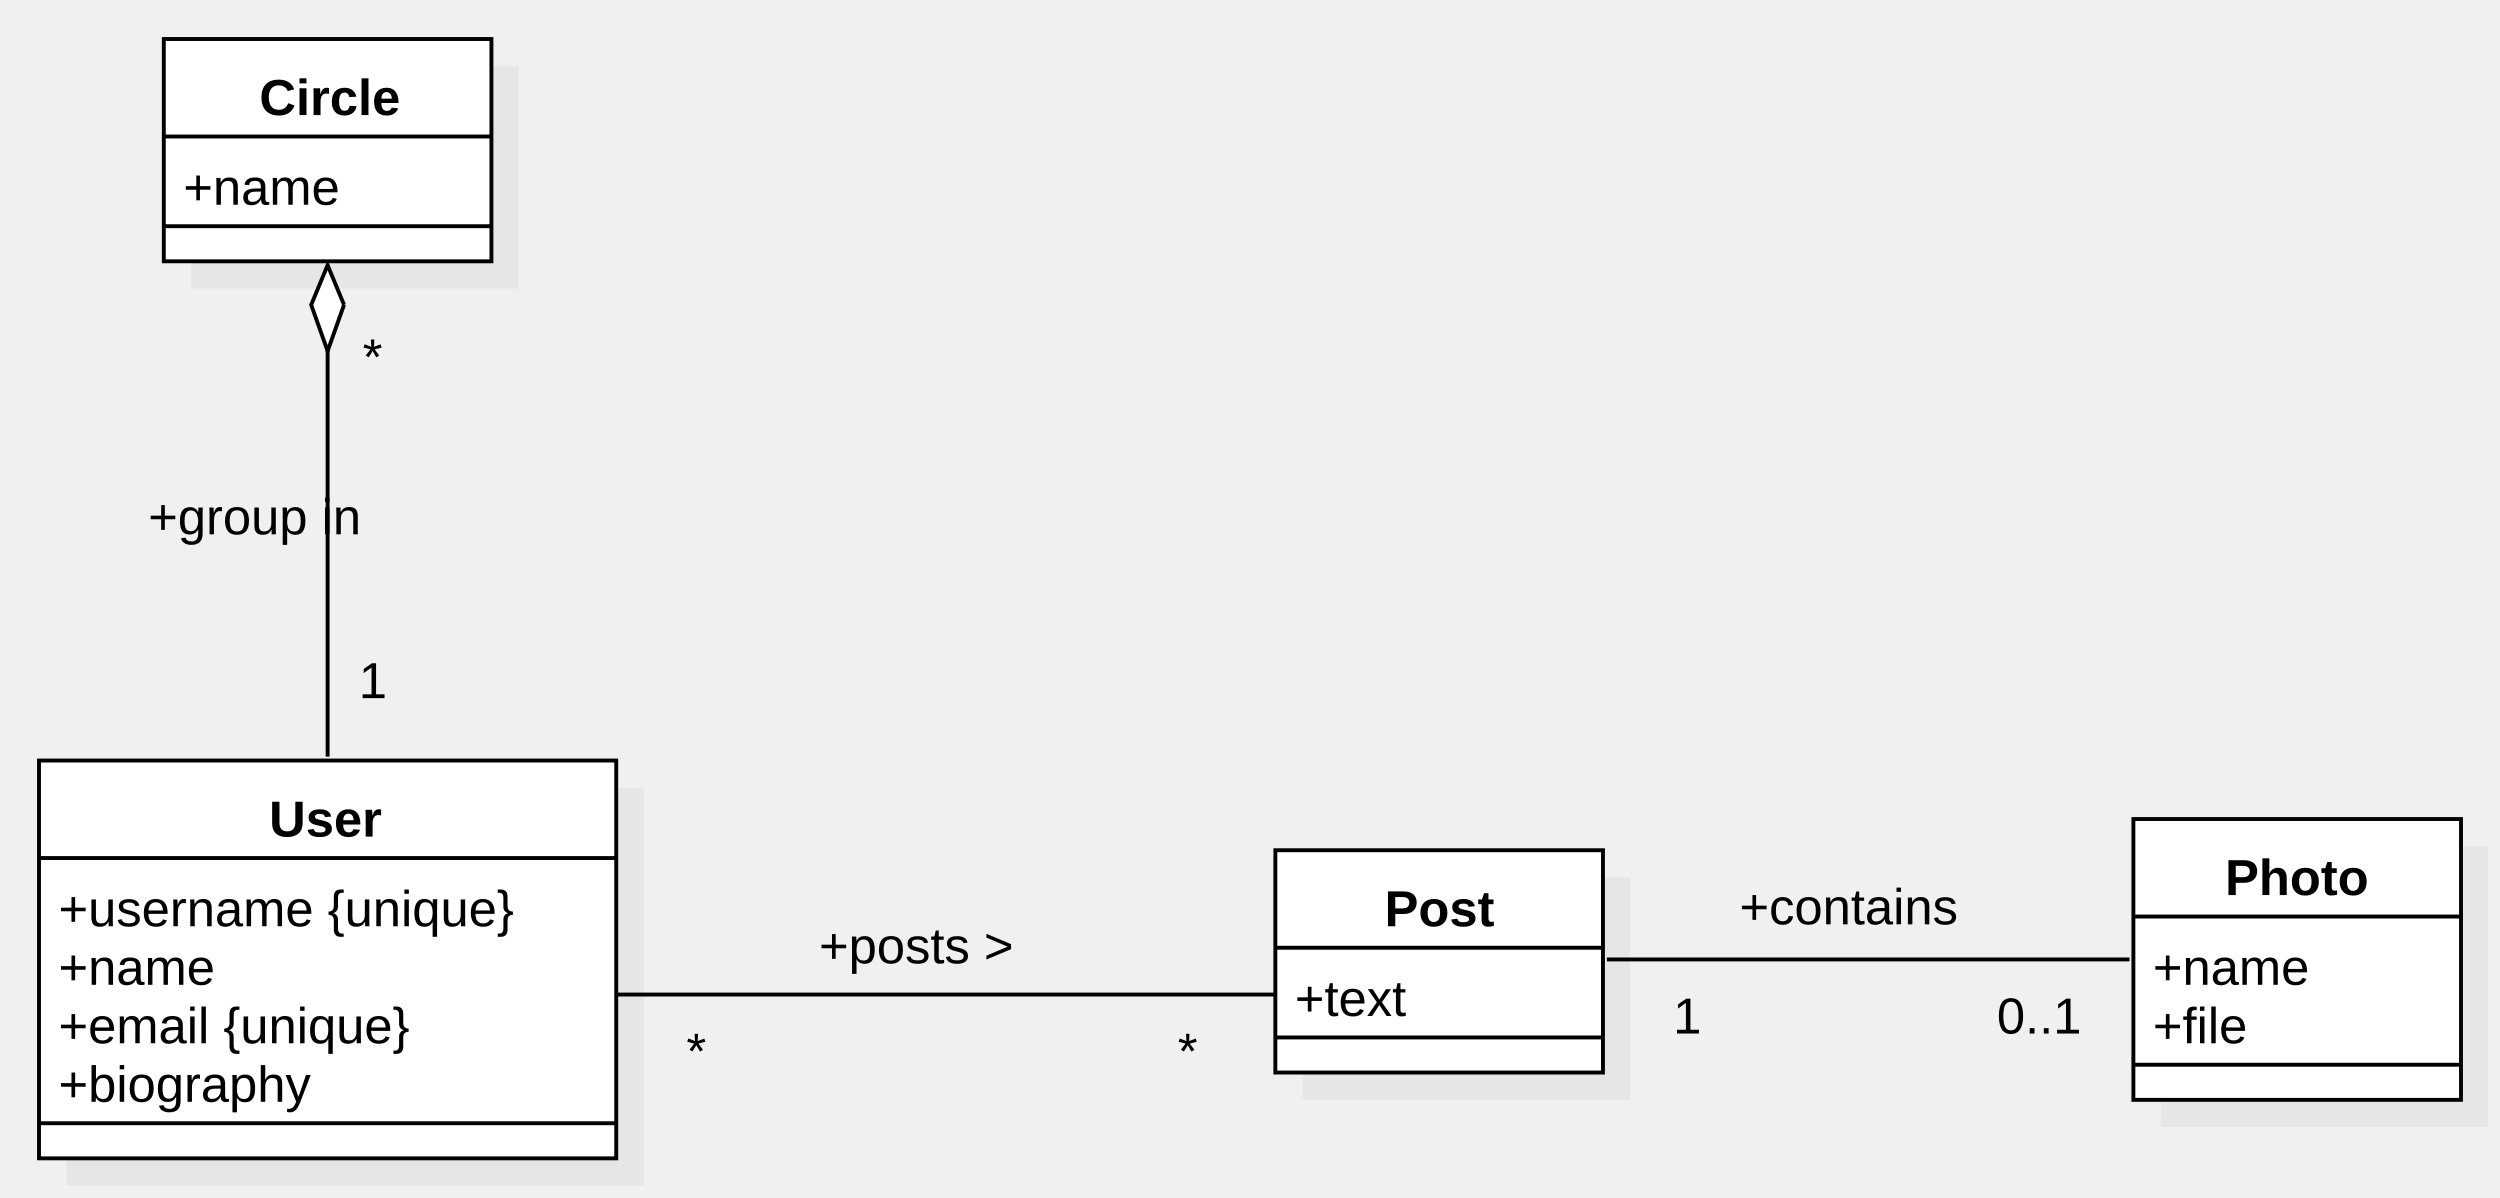
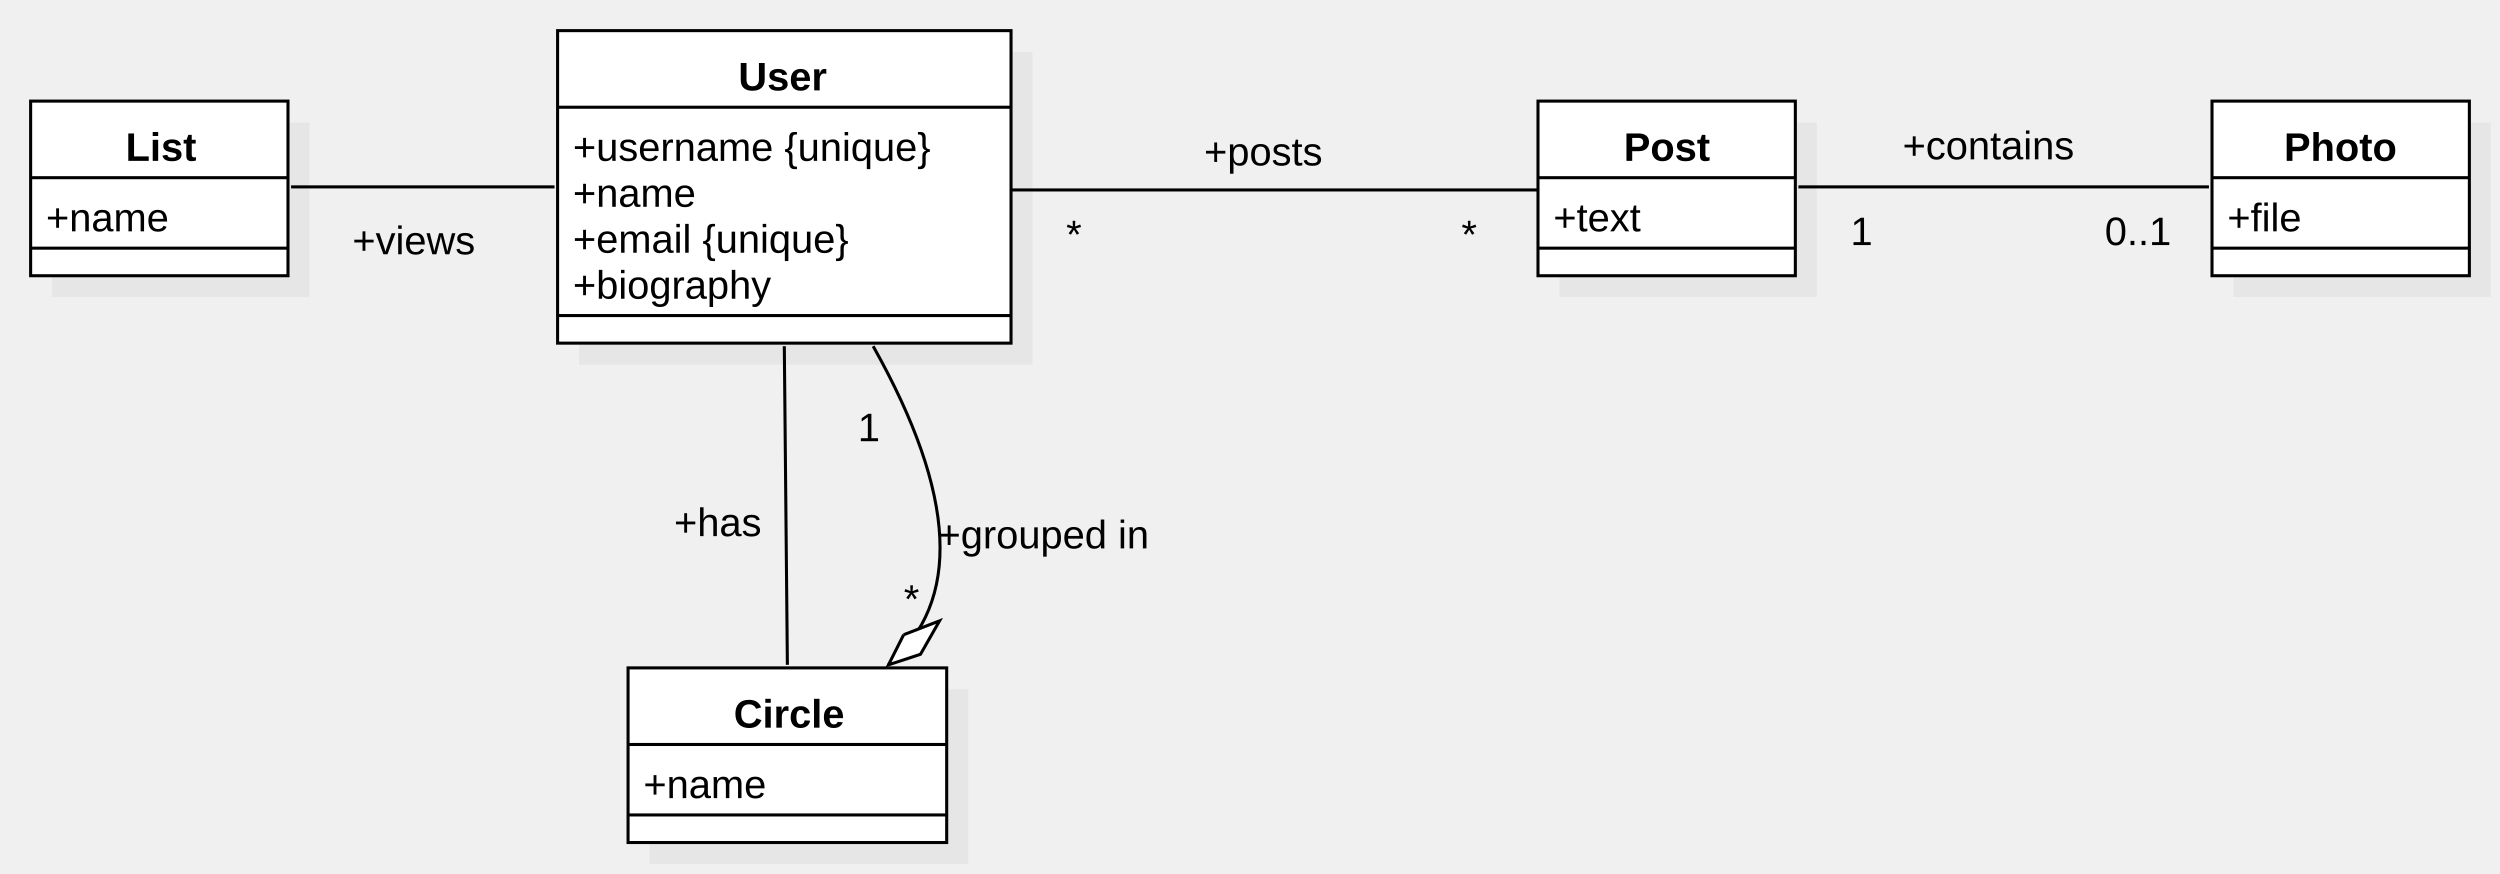
- <svg xmlns="http://www.w3.org/2000/svg" version="1.1" width="641" height="307">
+ <svg xmlns="http://www.w3.org/2000/svg" version="1.1" width="816" height="285">
  <defs />
  <g>
-     <g transform="translate(-161,-74) scale(1,1)">
-       <rect fill="#C0C0C0" stroke="none" x="178" y="276" width="148" height="102" opacity="0.2" />
-     </g>
-     <g transform="translate(-161,-74) scale(1,1)">
-       <rect fill="#ffffff" stroke="none" x="171" y="269" width="148" height="102" />
-     </g>
-     <g transform="translate(-161,-74) scale(1,1)">
-       <path fill="none" stroke="#000000" d="M 171 269 L 319 269 L 319 371 L 171 371 L 171 269 Z Z" stroke-miterlimit="10" />
-     </g>
-     <g transform="translate(-161,-74) scale(1,1)">
-       <path fill="none" stroke="#000000" d="M 171 294 L 319 294" stroke-miterlimit="10" />
-     </g>
-     <g transform="translate(-161,-74) scale(1,1)">
-       <path fill="none" stroke="#000000" d="M 171 362 L 319 362" stroke-miterlimit="10" />
-     </g>
-     <g transform="translate(-161,-74) scale(1,1)">
-       <g>
-         <path fill="none" stroke="none" />
-         <text fill="#000000" stroke="none" font-family="Arial" font-size="13px" font-style="normal" font-weight="bold" text-decoration="none" x="230" y="288.5">User</text>
-       </g>
-     </g>
-     <g transform="translate(-161,-74) scale(1,1)">
-       <g>
-         <path fill="none" stroke="none" />
-         <text fill="#000000" stroke="none" font-family="Arial" font-size="13px" font-style="normal" font-weight="normal" text-decoration="none" x="176" y="311.5">+username {unique}</text>
-       </g>
-     </g>
-     <g transform="translate(-161,-74) scale(1,1)">
-       <g>
-         <path fill="none" stroke="none" />
-         <text fill="#000000" stroke="none" font-family="Arial" font-size="13px" font-style="normal" font-weight="normal" text-decoration="none" x="176" y="326.5">+name</text>
-       </g>
-     </g>
-     <g transform="translate(-161,-74) scale(1,1)">
-       <g>
-         <path fill="none" stroke="none" />
-         <text fill="#000000" stroke="none" font-family="Arial" font-size="13px" font-style="normal" font-weight="normal" text-decoration="none" x="176" y="341.5">+email {unique}</text>
-       </g>
-     </g>
-     <g transform="translate(-161,-74) scale(1,1)">
-       <g>
-         <path fill="none" stroke="none" />
-         <text fill="#000000" stroke="none" font-family="Arial" font-size="13px" font-style="normal" font-weight="normal" text-decoration="none" x="176" y="356.5">+biography</text>
-       </g>
-     </g>
-     <g transform="translate(-161,-74) scale(1,1)">
-       <rect fill="#C0C0C0" stroke="none" x="495" y="299" width="84" height="57" opacity="0.2" />
-     </g>
-     <g transform="translate(-161,-74) scale(1,1)">
-       <rect fill="#ffffff" stroke="none" x="488" y="292" width="84" height="57" />
-     </g>
-     <g transform="translate(-161,-74) scale(1,1)">
-       <path fill="none" stroke="#000000" d="M 488 292 L 572 292 L 572 349 L 488 349 L 488 292 Z Z" stroke-miterlimit="10" />
-     </g>
-     <g transform="translate(-161,-74) scale(1,1)">
-       <path fill="none" stroke="#000000" d="M 488 317 L 572 317" stroke-miterlimit="10" />
-     </g>
-     <g transform="translate(-161,-74) scale(1,1)">
-       <path fill="none" stroke="#000000" d="M 488 340 L 572 340" stroke-miterlimit="10" />
-     </g>
-     <g transform="translate(-161,-74) scale(1,1)">
-       <g>
-         <path fill="none" stroke="none" />
-         <text fill="#000000" stroke="none" font-family="Arial" font-size="13px" font-style="normal" font-weight="bold" text-decoration="none" x="516" y="311.5">Post</text>
-       </g>
-     </g>
-     <g transform="translate(-161,-74) scale(1,1)">
-       <g>
-         <path fill="none" stroke="none" />
-         <text fill="#000000" stroke="none" font-family="Arial" font-size="13px" font-style="normal" font-weight="normal" text-decoration="none" x="493" y="334.5">+text</text>
-       </g>
-     </g>
-     <g transform="translate(-161,-74) scale(1,1)">
-       <rect fill="#C0C0C0" stroke="none" x="210" y="91" width="84" height="57" opacity="0.2" />
-     </g>
-     <g transform="translate(-161,-74) scale(1,1)">
-       <rect fill="#ffffff" stroke="none" x="203" y="84" width="84" height="57" />
-     </g>
-     <g transform="translate(-161,-74) scale(1,1)">
-       <path fill="none" stroke="#000000" d="M 203 84 L 287 84 L 287 141 L 203 141 L 203 84 Z Z" stroke-miterlimit="10" />
-     </g>
-     <g transform="translate(-161,-74) scale(1,1)">
-       <path fill="none" stroke="#000000" d="M 203 109 L 287 109" stroke-miterlimit="10" />
-     </g>
-     <g transform="translate(-161,-74) scale(1,1)">
-       <path fill="none" stroke="#000000" d="M 203 132 L 287 132" stroke-miterlimit="10" />
-     </g>
-     <g transform="translate(-161,-74) scale(1,1)">
-       <g>
-         <path fill="none" stroke="none" />
-         <text fill="#000000" stroke="none" font-family="Arial" font-size="13px" font-style="normal" font-weight="bold" text-decoration="none" x="227.5" y="103.5">Circle</text>
-       </g>
-     </g>
-     <g transform="translate(-161,-74) scale(1,1)">
-       <g>
-         <path fill="none" stroke="none" />
-         <text fill="#000000" stroke="none" font-family="Arial" font-size="13px" font-style="normal" font-weight="normal" text-decoration="none" x="208" y="126.5">+name</text>
-       </g>
-     </g>
-     <g transform="translate(-161,-74) scale(1,1)">
-       <path fill="none" stroke="#000000" d="M 319 329 L 488 329" stroke-miterlimit="10" />
-     </g>
-     <g transform="translate(-161,-74) scale(1,1)">
-       <g>
-         <path fill="none" stroke="none" />
-         <text fill="#000000" stroke="none" font-family="Arial" font-size="13px" font-style="normal" font-weight="normal" text-decoration="none" x="371" y="321">+posts &gt; </text>
-       </g>
-     </g>
-     <g transform="translate(-161,-74) scale(1,1)">
-       <g>
-         <path fill="none" stroke="none" />
-         <text fill="#000000" stroke="none" font-family="Arial" font-size="13px" font-style="normal" font-weight="normal" text-decoration="none" x="337" y="348">*</text>
-       </g>
-     </g>
-     <g transform="translate(-161,-74) scale(1,1)">
-       <g>
-         <path fill="none" stroke="none" />
-         <text fill="#000000" stroke="none" font-family="Arial" font-size="13px" font-style="normal" font-weight="normal" text-decoration="none" x="463" y="348">*</text>
-       </g>
-     </g>
-     <g transform="translate(-161,-74) scale(1,1)">
-       <path fill="none" stroke="#000000" d="M 245 268 L 245 142" stroke-miterlimit="10" />
-     </g>
-     <g transform="translate(-161,-74) scale(1,1)">
-       <path fill="#FFFFFF" stroke="none" d="M 249.21 152.163 L 245 142 L 240.79 152.163 L 245 164" />
-     </g>
-     <g transform="translate(-161,-74) scale(1,1)">
-       <path fill="none" stroke="#000000" d="M 249.21 152.163 L 245 142 L 240.79 152.163 L 245 164 L 249.21 152.163" stroke-miterlimit="10" />
-     </g>
-     <g transform="translate(-161,-74) scale(1,1)">
-       <g>
-         <path fill="none" stroke="none" />
-         <text fill="#000000" stroke="none" font-family="Arial" font-size="13px" font-style="normal" font-weight="normal" text-decoration="none" x="199" y="211">+group in</text>
-       </g>
-     </g>
-     <g transform="translate(-161,-74) scale(1,1)">
-       <g>
-         <path fill="none" stroke="none" />
-         <text fill="#000000" stroke="none" font-family="Arial" font-size="13px" font-style="normal" font-weight="normal" text-decoration="none" x="253" y="253">1</text>
-       </g>
-     </g>
-     <g transform="translate(-161,-74) scale(1,1)">
-       <g>
-         <path fill="none" stroke="none" />
-         <text fill="#000000" stroke="none" font-family="Arial" font-size="13px" font-style="normal" font-weight="normal" text-decoration="none" x="254" y="170">*</text>
-       </g>
-     </g>
-     <g transform="translate(-161,-74) scale(1,1)">
-       <rect fill="#C0C0C0" stroke="none" x="715" y="291" width="84" height="72" opacity="0.2" />
-     </g>
-     <g transform="translate(-161,-74) scale(1,1)">
-       <rect fill="#ffffff" stroke="none" x="708" y="284" width="84" height="72" />
-     </g>
-     <g transform="translate(-161,-74) scale(1,1)">
-       <path fill="none" stroke="#000000" d="M 708 284 L 792 284 L 792 356 L 708 356 L 708 284 Z Z" stroke-miterlimit="10" />
-     </g>
-     <g transform="translate(-161,-74) scale(1,1)">
-       <path fill="none" stroke="#000000" d="M 708 309 L 792 309" stroke-miterlimit="10" />
-     </g>
-     <g transform="translate(-161,-74) scale(1,1)">
-       <path fill="none" stroke="#000000" d="M 708 347 L 792 347" stroke-miterlimit="10" />
-     </g>
-     <g transform="translate(-161,-74) scale(1,1)">
-       <g>
-         <path fill="none" stroke="none" />
-         <text fill="#000000" stroke="none" font-family="Arial" font-size="13px" font-style="normal" font-weight="bold" text-decoration="none" x="731.5" y="303.5">Photo</text>
-       </g>
-     </g>
-     <g transform="translate(-161,-74) scale(1,1)">
-       <g>
-         <path fill="none" stroke="none" />
-         <text fill="#000000" stroke="none" font-family="Arial" font-size="13px" font-style="normal" font-weight="normal" text-decoration="none" x="713" y="326.5">+name</text>
-       </g>
-     </g>
-     <g transform="translate(-161,-74) scale(1,1)">
-       <g>
-         <path fill="none" stroke="none" />
-         <text fill="#000000" stroke="none" font-family="Arial" font-size="13px" font-style="normal" font-weight="normal" text-decoration="none" x="713" y="341.5">+file</text>
-       </g>
-     </g>
-     <g transform="translate(-161,-74) scale(1,1)">
-       <path fill="none" stroke="#000000" d="M 573 320 L 707 320" stroke-miterlimit="10" />
-     </g>
-     <g transform="translate(-161,-74) scale(1,1)">
-       <g>
-         <path fill="none" stroke="none" />
-         <text fill="#000000" stroke="none" font-family="Arial" font-size="13px" font-style="normal" font-weight="normal" text-decoration="none" x="607" y="311">+contains</text>
-       </g>
-     </g>
-     <g transform="translate(-161,-74) scale(1,1)">
-       <g>
-         <path fill="none" stroke="none" />
-         <text fill="#000000" stroke="none" font-family="Arial" font-size="13px" font-style="normal" font-weight="normal" text-decoration="none" x="590" y="339">1</text>
-       </g>
-     </g>
-     <g transform="translate(-161,-74) scale(1,1)">
-       <g>
-         <path fill="none" stroke="none" />
-         <text fill="#000000" stroke="none" font-family="Arial" font-size="13px" font-style="normal" font-weight="normal" text-decoration="none" x="673" y="339">0..1</text>
+     <g transform="translate(-74,-322) scale(1,1)">
+       <rect fill="#C0C0C0" stroke="none" x="263" y="339" width="148" height="102" opacity="0.2" />
+     </g>
+     <g transform="translate(-74,-322) scale(1,1)">
+       <rect fill="#ffffff" stroke="none" x="256" y="332" width="148" height="102" />
+     </g>
+     <g transform="translate(-74,-322) scale(1,1)">
+       <path fill="none" stroke="#000000" d="M 256 332 L 404 332 L 404 434 L 256 434 L 256 332 Z Z" stroke-miterlimit="10" />
+     </g>
+     <g transform="translate(-74,-322) scale(1,1)">
+       <path fill="none" stroke="#000000" d="M 256 357 L 404 357" stroke-miterlimit="10" />
+     </g>
+     <g transform="translate(-74,-322) scale(1,1)">
+       <path fill="none" stroke="#000000" d="M 256 425 L 404 425" stroke-miterlimit="10" />
+     </g>
+     <g transform="translate(-74,-322) scale(1,1)">
+       <g>
+         <path fill="none" stroke="none" />
+         <text fill="#000000" stroke="none" font-family="Arial" font-size="13px" font-style="normal" font-weight="bold" text-decoration="none" x="315" y="351.5">User</text>
+       </g>
+     </g>
+     <g transform="translate(-74,-322) scale(1,1)">
+       <g>
+         <path fill="none" stroke="none" />
+         <text fill="#000000" stroke="none" font-family="Arial" font-size="13px" font-style="normal" font-weight="normal" text-decoration="none" x="261" y="374.5">+username {unique}</text>
+       </g>
+     </g>
+     <g transform="translate(-74,-322) scale(1,1)">
+       <g>
+         <path fill="none" stroke="none" />
+         <text fill="#000000" stroke="none" font-family="Arial" font-size="13px" font-style="normal" font-weight="normal" text-decoration="none" x="261" y="389.5">+name</text>
+       </g>
+     </g>
+     <g transform="translate(-74,-322) scale(1,1)">
+       <g>
+         <path fill="none" stroke="none" />
+         <text fill="#000000" stroke="none" font-family="Arial" font-size="13px" font-style="normal" font-weight="normal" text-decoration="none" x="261" y="404.5">+email {unique}</text>
+       </g>
+     </g>
+     <g transform="translate(-74,-322) scale(1,1)">
+       <g>
+         <path fill="none" stroke="none" />
+         <text fill="#000000" stroke="none" font-family="Arial" font-size="13px" font-style="normal" font-weight="normal" text-decoration="none" x="261" y="419.5">+biography</text>
+       </g>
+     </g>
+     <g transform="translate(-74,-322) scale(1,1)">
+       <rect fill="#C0C0C0" stroke="none" x="583" y="362" width="84" height="57" opacity="0.2" />
+     </g>
+     <g transform="translate(-74,-322) scale(1,1)">
+       <rect fill="#ffffff" stroke="none" x="576" y="355" width="84" height="57" />
+     </g>
+     <g transform="translate(-74,-322) scale(1,1)">
+       <path fill="none" stroke="#000000" d="M 576 355 L 660 355 L 660 412 L 576 412 L 576 355 Z Z" stroke-miterlimit="10" />
+     </g>
+     <g transform="translate(-74,-322) scale(1,1)">
+       <path fill="none" stroke="#000000" d="M 576 380 L 660 380" stroke-miterlimit="10" />
+     </g>
+     <g transform="translate(-74,-322) scale(1,1)">
+       <path fill="none" stroke="#000000" d="M 576 403 L 660 403" stroke-miterlimit="10" />
+     </g>
+     <g transform="translate(-74,-322) scale(1,1)">
+       <g>
+         <path fill="none" stroke="none" />
+         <text fill="#000000" stroke="none" font-family="Arial" font-size="13px" font-style="normal" font-weight="bold" text-decoration="none" x="604" y="374.5">Post</text>
+       </g>
+     </g>
+     <g transform="translate(-74,-322) scale(1,1)">
+       <g>
+         <path fill="none" stroke="none" />
+         <text fill="#000000" stroke="none" font-family="Arial" font-size="13px" font-style="normal" font-weight="normal" text-decoration="none" x="581" y="397.5">+text</text>
+       </g>
+     </g>
+     <g transform="translate(-74,-322) scale(1,1)">
+       <rect fill="#C0C0C0" stroke="none" x="286" y="547" width="104" height="57" opacity="0.2" />
+     </g>
+     <g transform="translate(-74,-322) scale(1,1)">
+       <rect fill="#ffffff" stroke="none" x="279" y="540" width="104" height="57" />
+     </g>
+     <g transform="translate(-74,-322) scale(1,1)">
+       <path fill="none" stroke="#000000" d="M 279 540 L 383 540 L 383 597 L 279 597 L 279 540 Z Z" stroke-miterlimit="10" />
+     </g>
+     <g transform="translate(-74,-322) scale(1,1)">
+       <path fill="none" stroke="#000000" d="M 279 565 L 383 565" stroke-miterlimit="10" />
+     </g>
+     <g transform="translate(-74,-322) scale(1,1)">
+       <path fill="none" stroke="#000000" d="M 279 588 L 383 588" stroke-miterlimit="10" />
+     </g>
+     <g transform="translate(-74,-322) scale(1,1)">
+       <g>
+         <path fill="none" stroke="none" />
+         <text fill="#000000" stroke="none" font-family="Arial" font-size="13px" font-style="normal" font-weight="bold" text-decoration="none" x="313.5" y="559.5">Circle</text>
+       </g>
+     </g>
+     <g transform="translate(-74,-322) scale(1,1)">
+       <g>
+         <path fill="none" stroke="none" />
+         <text fill="#000000" stroke="none" font-family="Arial" font-size="13px" font-style="normal" font-weight="normal" text-decoration="none" x="284" y="582.5">+name</text>
+       </g>
+     </g>
+     <g transform="translate(-74,-322) scale(1,1)">
+       <path fill="none" stroke="#000000" d="M 404 384 L 576 384" stroke-miterlimit="10" />
+     </g>
+     <g transform="translate(-74,-322) scale(1,1)">
+       <g>
+         <path fill="none" stroke="none" />
+         <text fill="#000000" stroke="none" font-family="Arial" font-size="13px" font-style="normal" font-weight="normal" text-decoration="none" x="467" y="376">+posts</text>
+       </g>
+     </g>
+     <g transform="translate(-74,-322) scale(1,1)">
+       <g>
+         <path fill="none" stroke="none" />
+         <text fill="#000000" stroke="none" font-family="Arial" font-size="13px" font-style="normal" font-weight="normal" text-decoration="none" x="422" y="403">*</text>
+       </g>
+     </g>
+     <g transform="translate(-74,-322) scale(1,1)">
+       <g>
+         <path fill="none" stroke="none" />
+         <text fill="#000000" stroke="none" font-family="Arial" font-size="13px" font-style="normal" font-weight="normal" text-decoration="none" x="551" y="403">*</text>
+       </g>
+     </g>
+     <g transform="translate(-74,-322) scale(1,1)">
+       <path fill="none" stroke="#000000" d="M 359 435 Q 400 508 364 539" stroke-miterlimit="10" />
+     </g>
+     <g transform="translate(-74,-322) scale(1,1)">
+       <path fill="#FFFFFF" stroke="none" d="M 368.954 529.179 L 364 539 L 374.448 535.558 L 380.671 524.644" />
+     </g>
+     <g transform="translate(-74,-322) scale(1,1)">
+       <path fill="none" stroke="#000000" d="M 368.954 529.179 L 364 539 L 374.448 535.558 L 380.671 524.644 L 368.954 529.179" stroke-miterlimit="10" />
+     </g>
+     <g transform="translate(-74,-322) scale(1,1)">
+       <g>
+         <path fill="none" stroke="none" />
+         <text fill="#000000" stroke="none" font-family="Arial" font-size="13px" font-style="normal" font-weight="normal" text-decoration="none" x="380" y="501">+grouped in</text>
+       </g>
+     </g>
+     <g transform="translate(-74,-322) scale(1,1)">
+       <g>
+         <path fill="none" stroke="none" />
+         <text fill="#000000" stroke="none" font-family="Arial" font-size="13px" font-style="normal" font-weight="normal" text-decoration="none" x="354" y="466">1</text>
+       </g>
+     </g>
+     <g transform="translate(-74,-322) scale(1,1)">
+       <g>
+         <path fill="none" stroke="none" />
+         <text fill="#000000" stroke="none" font-family="Arial" font-size="13px" font-style="normal" font-weight="normal" text-decoration="none" x="369" y="522">*</text>
+       </g>
+     </g>
+     <g transform="translate(-74,-322) scale(1,1)">
+       <rect fill="#C0C0C0" stroke="none" x="803" y="362" width="84" height="57" opacity="0.2" />
+     </g>
+     <g transform="translate(-74,-322) scale(1,1)">
+       <rect fill="#ffffff" stroke="none" x="796" y="355" width="84" height="57" />
+     </g>
+     <g transform="translate(-74,-322) scale(1,1)">
+       <path fill="none" stroke="#000000" d="M 796 355 L 880 355 L 880 412 L 796 412 L 796 355 Z Z" stroke-miterlimit="10" />
+     </g>
+     <g transform="translate(-74,-322) scale(1,1)">
+       <path fill="none" stroke="#000000" d="M 796 380 L 880 380" stroke-miterlimit="10" />
+     </g>
+     <g transform="translate(-74,-322) scale(1,1)">
+       <path fill="none" stroke="#000000" d="M 796 403 L 880 403" stroke-miterlimit="10" />
+     </g>
+     <g transform="translate(-74,-322) scale(1,1)">
+       <g>
+         <path fill="none" stroke="none" />
+         <text fill="#000000" stroke="none" font-family="Arial" font-size="13px" font-style="normal" font-weight="bold" text-decoration="none" x="819.5" y="374.5">Photo</text>
+       </g>
+     </g>
+     <g transform="translate(-74,-322) scale(1,1)">
+       <g>
+         <path fill="none" stroke="none" />
+         <text fill="#000000" stroke="none" font-family="Arial" font-size="13px" font-style="normal" font-weight="normal" text-decoration="none" x="801" y="397.5">+file</text>
+       </g>
+     </g>
+     <g transform="translate(-74,-322) scale(1,1)">
+       <path fill="none" stroke="#000000" d="M 661 383 L 795 383" stroke-miterlimit="10" />
+     </g>
+     <g transform="translate(-74,-322) scale(1,1)">
+       <g>
+         <path fill="none" stroke="none" />
+         <text fill="#000000" stroke="none" font-family="Arial" font-size="13px" font-style="normal" font-weight="normal" text-decoration="none" x="695" y="374">+contains</text>
+       </g>
+     </g>
+     <g transform="translate(-74,-322) scale(1,1)">
+       <g>
+         <path fill="none" stroke="none" />
+         <text fill="#000000" stroke="none" font-family="Arial" font-size="13px" font-style="normal" font-weight="normal" text-decoration="none" x="678" y="402">1</text>
+       </g>
+     </g>
+     <g transform="translate(-74,-322) scale(1,1)">
+       <g>
+         <path fill="none" stroke="none" />
+         <text fill="#000000" stroke="none" font-family="Arial" font-size="13px" font-style="normal" font-weight="normal" text-decoration="none" x="761" y="402">0..1</text>
+       </g>
+     </g>
+     <g transform="translate(-74,-322) scale(1,1)">
+       <rect fill="#C0C0C0" stroke="none" x="91" y="362" width="84" height="57" opacity="0.2" />
+     </g>
+     <g transform="translate(-74,-322) scale(1,1)">
+       <rect fill="#ffffff" stroke="none" x="84" y="355" width="84" height="57" />
+     </g>
+     <g transform="translate(-74,-322) scale(1,1)">
+       <path fill="none" stroke="#000000" d="M 84 355 L 168 355 L 168 412 L 84 412 L 84 355 Z Z" stroke-miterlimit="10" />
+     </g>
+     <g transform="translate(-74,-322) scale(1,1)">
+       <path fill="none" stroke="#000000" d="M 84 380 L 168 380" stroke-miterlimit="10" />
+     </g>
+     <g transform="translate(-74,-322) scale(1,1)">
+       <path fill="none" stroke="#000000" d="M 84 403 L 168 403" stroke-miterlimit="10" />
+     </g>
+     <g transform="translate(-74,-322) scale(1,1)">
+       <g>
+         <path fill="none" stroke="none" />
+         <text fill="#000000" stroke="none" font-family="Arial" font-size="13px" font-style="normal" font-weight="bold" text-decoration="none" x="115" y="374.5">List</text>
+       </g>
+     </g>
+     <g transform="translate(-74,-322) scale(1,1)">
+       <g>
+         <path fill="none" stroke="none" />
+         <text fill="#000000" stroke="none" font-family="Arial" font-size="13px" font-style="normal" font-weight="normal" text-decoration="none" x="89" y="397.5">+name</text>
+       </g>
+     </g>
+     <g transform="translate(-74,-322) scale(1,1)">
+       <path fill="none" stroke="#000000" d="M 255 383 L 169 383" stroke-miterlimit="10" />
+     </g>
+     <g transform="translate(-74,-322) scale(1,1)">
+       <g>
+         <path fill="none" stroke="none" />
+         <text fill="#000000" stroke="none" font-family="Arial" font-size="13px" font-style="normal" font-weight="normal" text-decoration="none" x="189" y="405">+views</text>
+       </g>
+     </g>
+     <g transform="translate(-74,-322) scale(1,1)">
+       <path fill="none" stroke="#000000" d="M 330 435 L 331 539" stroke-miterlimit="10" />
+     </g>
+     <g transform="translate(-74,-322) scale(1,1)">
+       <g>
+         <path fill="none" stroke="none" />
+         <text fill="#000000" stroke="none" font-family="Arial" font-size="13px" font-style="normal" font-weight="normal" text-decoration="none" x="294" y="497">+has</text>
      </g>
    </g>
  </g>
</svg>
